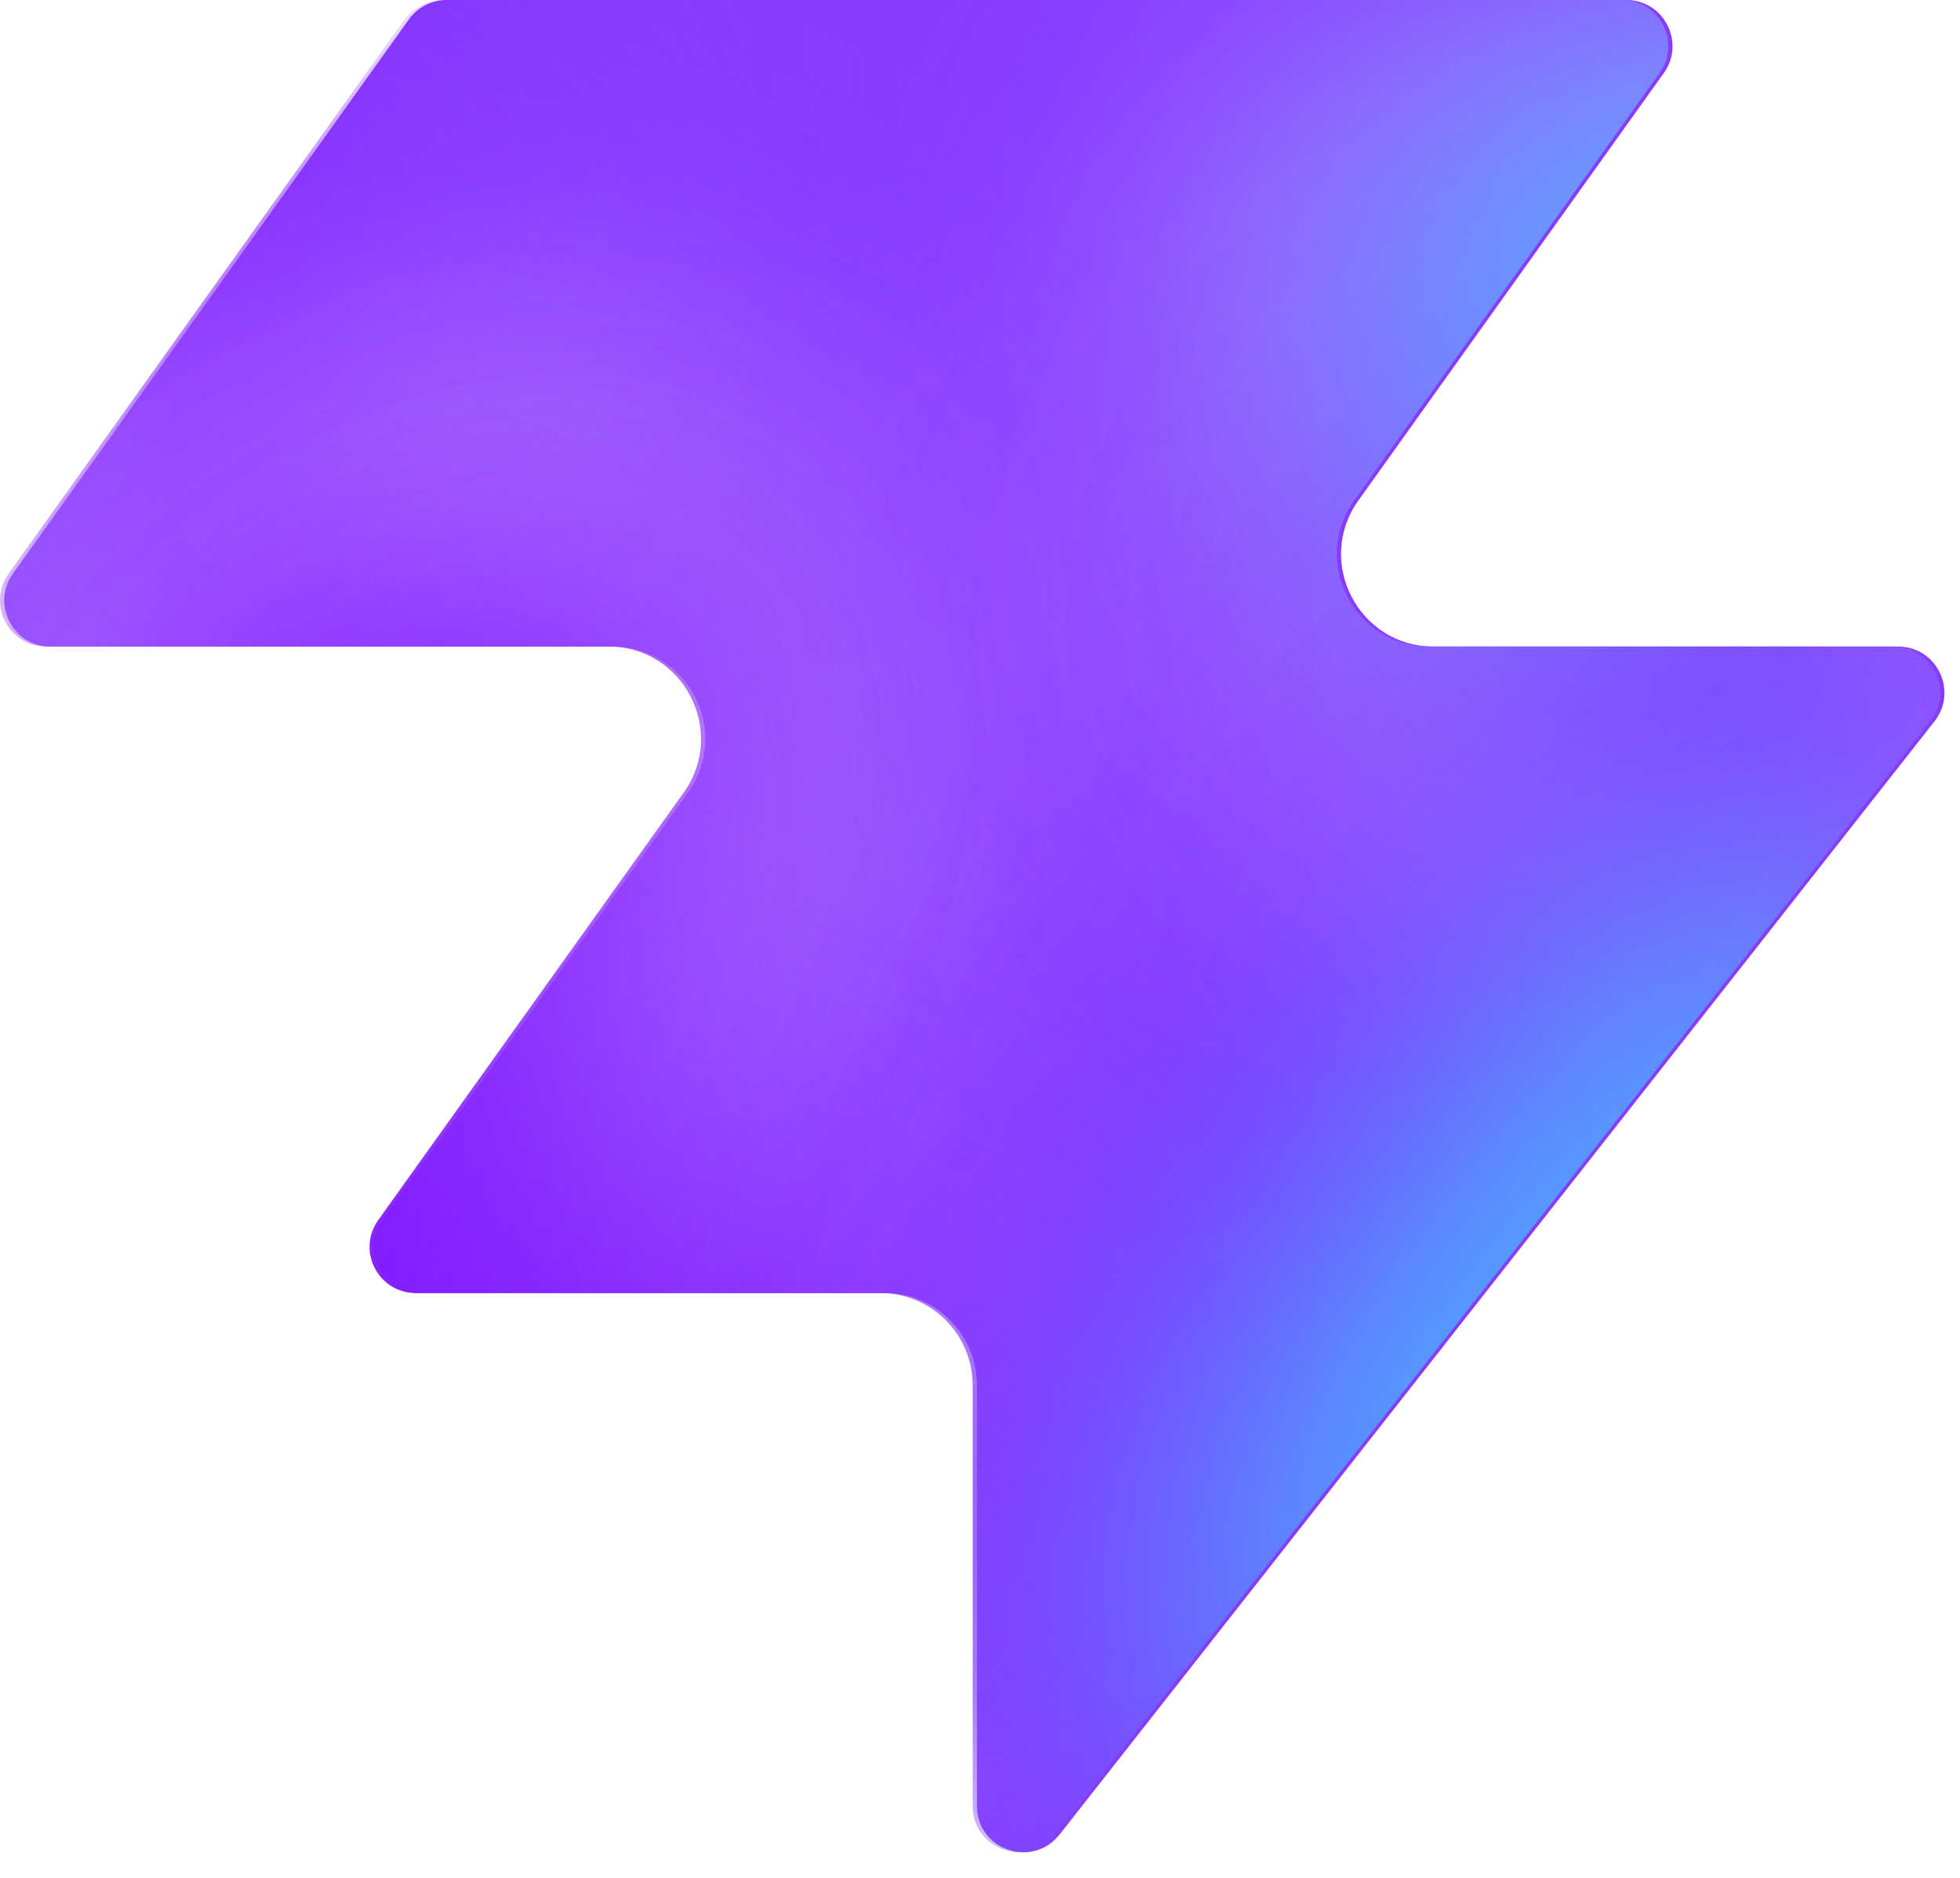
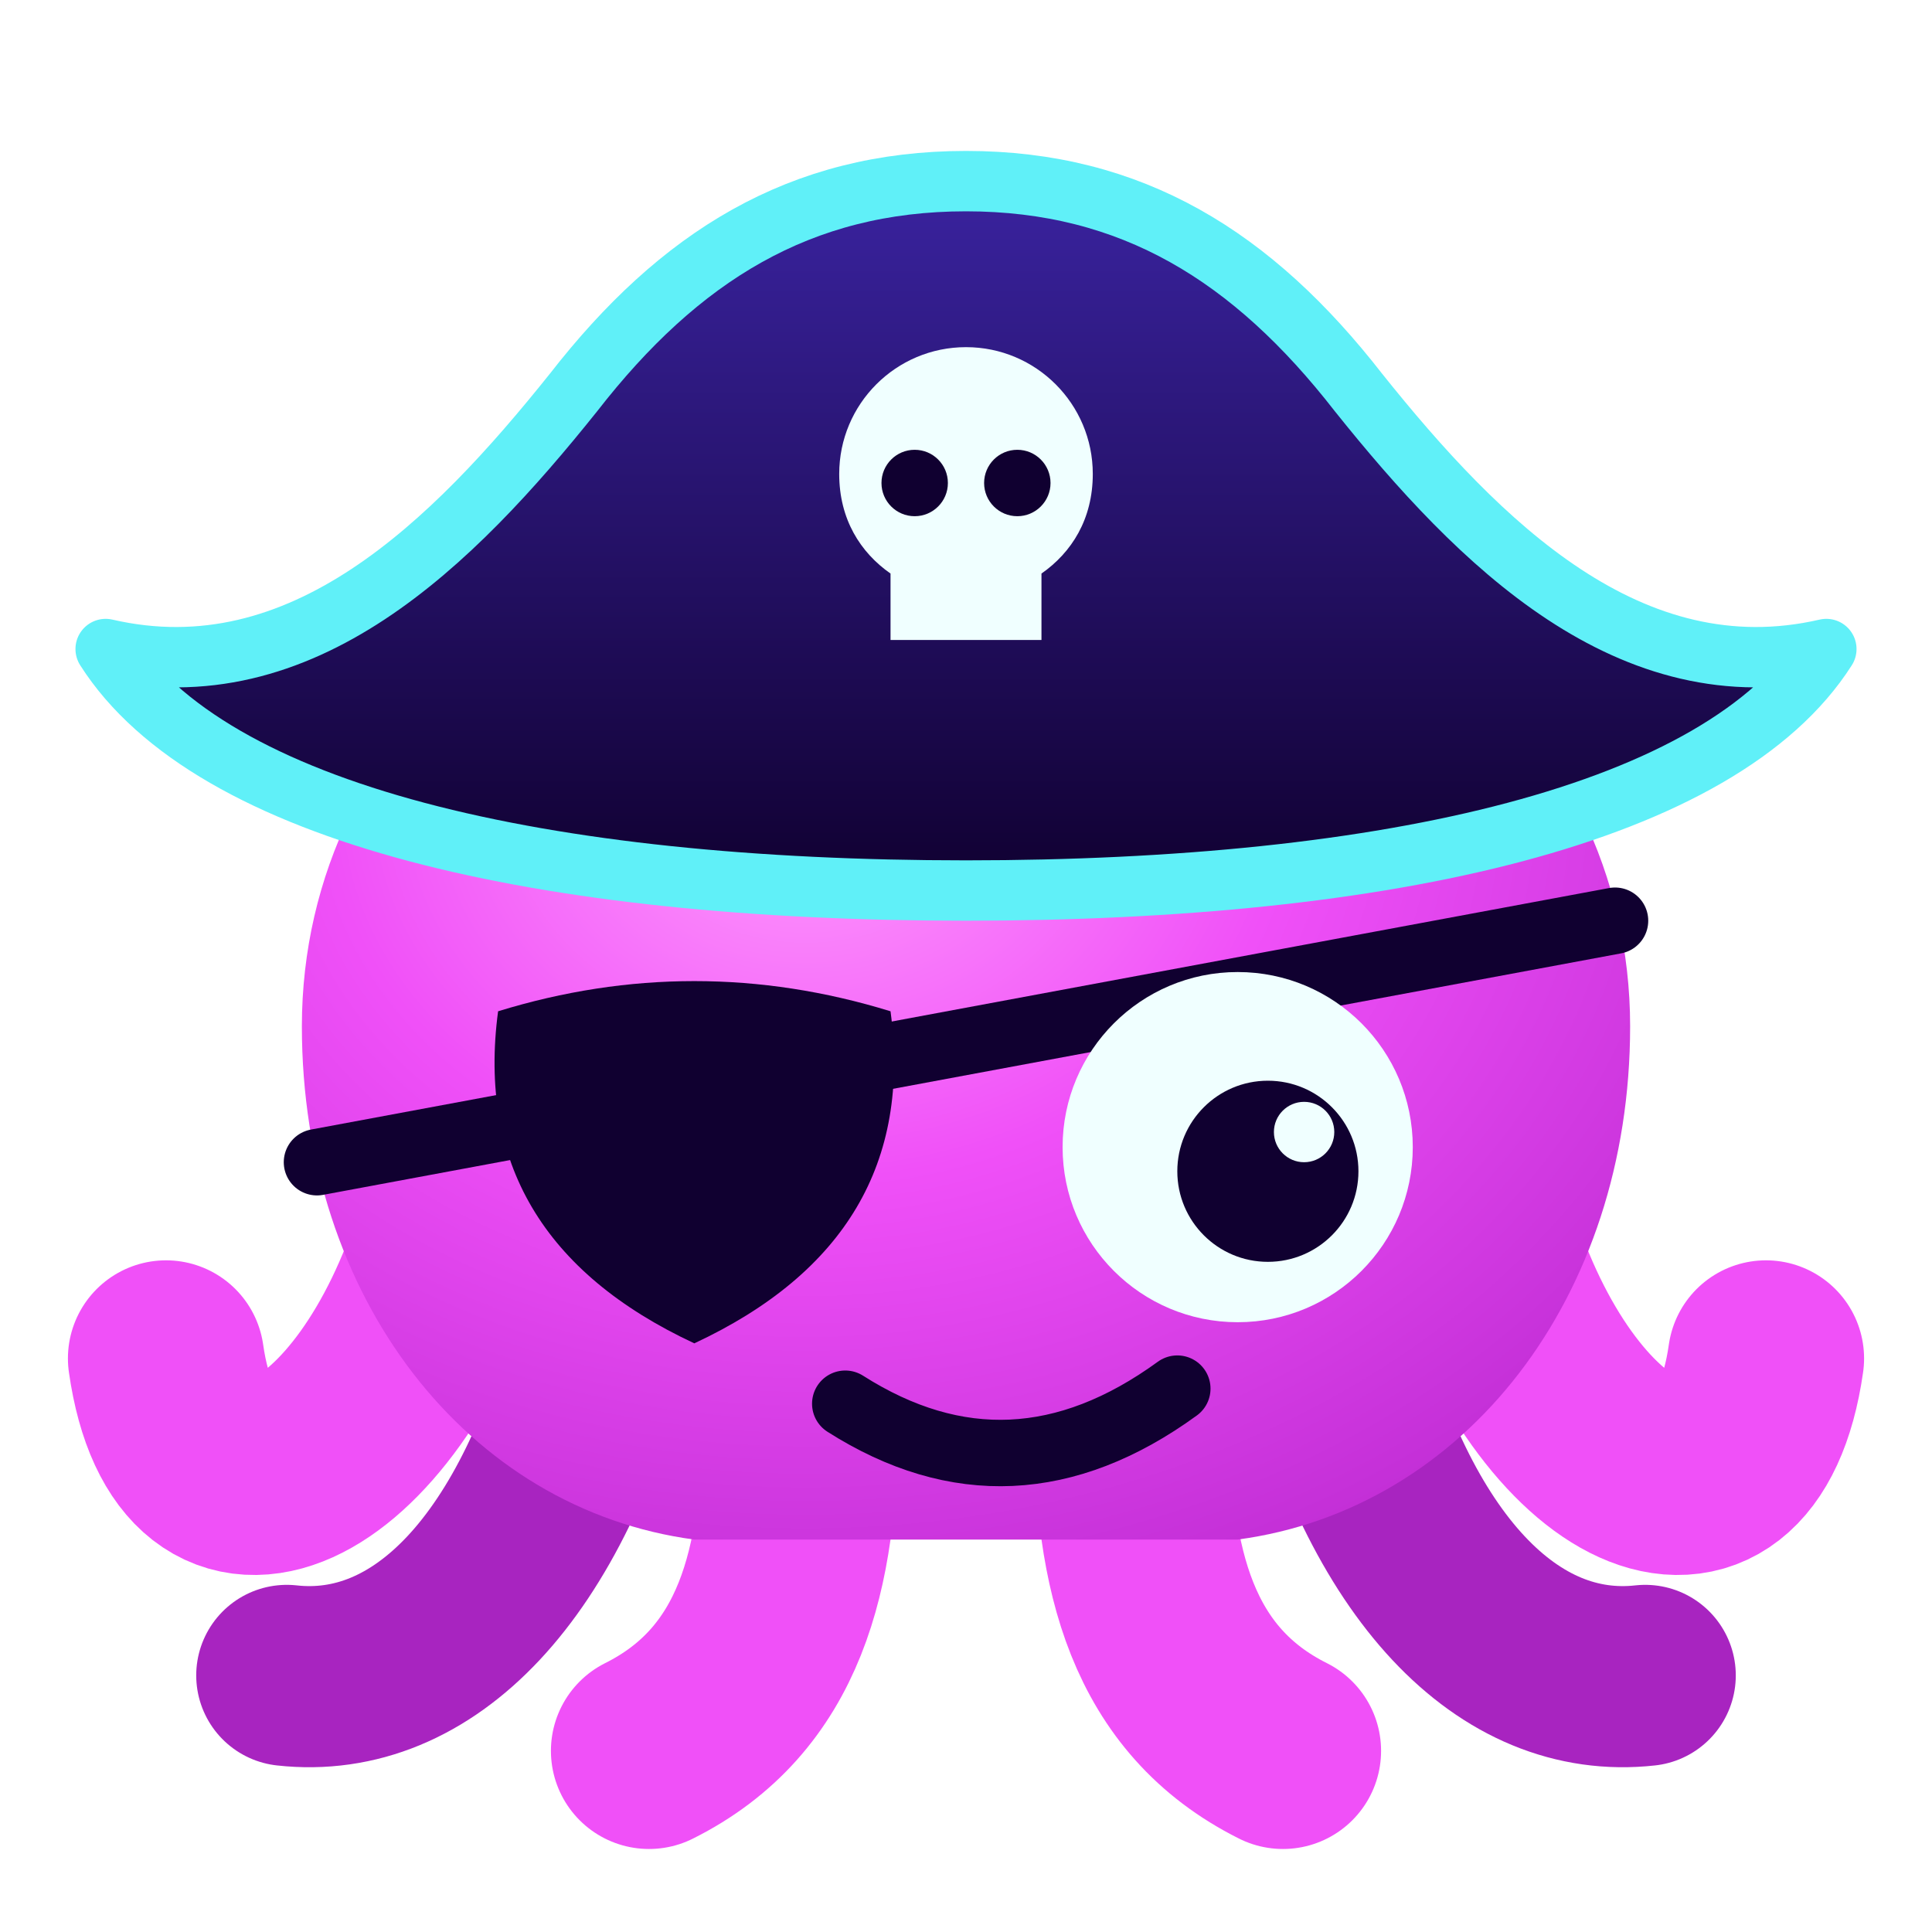
- <svg xmlns="http://www.w3.org/2000/svg" width="48" height="46" fill="none" viewBox="0 0 48 46">
-   <path fill="#863bff" d="M25.946 44.938c-.664.845-2.021.375-2.021-.698V33.937a2.26 2.26 0 0 0-2.262-2.262H10.287c-.92 0-1.456-1.04-.92-1.788l7.48-10.471c1.07-1.497 0-3.578-1.842-3.578H1.237c-.92 0-1.456-1.04-.92-1.788L10.013.474c.214-.297.556-.474.92-.474h28.894c.92 0 1.456 1.04.92 1.788l-7.48 10.471c-1.07 1.498 0 3.579 1.842 3.579h11.377c.943 0 1.473 1.088.89 1.83L25.947 44.94z" style="fill:#863bff;fill:color(display-p3 .525 .23 1);fill-opacity:1" />
-   <mask id="a" width="48" height="46" x="0" y="0" maskUnits="userSpaceOnUse" style="mask-type:alpha">
-     <path fill="#000" d="M25.842 44.938c-.664.844-2.021.375-2.021-.698V33.937a2.26 2.26 0 0 0-2.262-2.262H10.183c-.92 0-1.456-1.04-.92-1.788l7.48-10.471c1.07-1.498 0-3.579-1.842-3.579H1.133c-.92 0-1.456-1.04-.92-1.787L9.91.473c.214-.297.556-.474.92-.474h28.894c.92 0 1.456 1.04.92 1.788l-7.48 10.471c-1.07 1.498 0 3.578 1.842 3.578h11.377c.943 0 1.473 1.088.89 1.832L25.843 44.94z" style="fill:#000;fill-opacity:1" />
-   </mask>
-   <g mask="url(#a)">
-     <g filter="url(#b)">
-       <ellipse cx="5.508" cy="14.704" fill="#ede6ff" rx="5.508" ry="14.704" style="fill:#ede6ff;fill:color(display-p3 .927 .903 1);fill-opacity:1" transform="matrix(.00324 1 1 -.00324 -4.47 31.516)" />
+ <svg xmlns="http://www.w3.org/2000/svg" viewBox="0 0 64 64">
+   <defs>
+     <radialGradient id="body" cx="0.38" cy="0.3" r="0.8">
+       <stop offset="0" stop-color="#ff9cfc" />
+       <stop offset="0.45" stop-color="#f050f8" />
+       <stop offset="1" stop-color="#c22ed6" />
+     </radialGradient>
+     <linearGradient id="hat" x1="0" y1="0" x2="0" y2="1">
+       <stop offset="0" stop-color="#3a23a0" />
+       <stop offset="1" stop-color="#100030" />
+     </linearGradient>
+   </defs>
+   <g fill="none" stroke-linecap="round">
+     <g stroke="#a824c0" stroke-width="6">
+       <path d="M20 44C18 52 14 56 9.5 55.5" />
+       <path d="M44 44C46 52 50 56 54.5 55.5" />
    </g>
-     <g filter="url(#c)">
-       <ellipse cx="10.399" cy="29.851" fill="#ede6ff" rx="10.399" ry="29.851" style="fill:#ede6ff;fill:color(display-p3 .927 .903 1);fill-opacity:1" transform="matrix(.00324 1 1 -.00324 -39.328 7.883)" />
-     </g>
-     <g filter="url(#d)">
-       <ellipse cx="5.508" cy="30.487" fill="#7e14ff" rx="5.508" ry="30.487" style="fill:#7e14ff;fill:color(display-p3 .492 .077 1);fill-opacity:1" transform="rotate(89.814 -25.913 -14.639)scale(1 -1)" />
-     </g>
-     <g filter="url(#e)">
-       <ellipse cx="5.508" cy="30.599" fill="#7e14ff" rx="5.508" ry="30.599" style="fill:#7e14ff;fill:color(display-p3 .492 .077 1);fill-opacity:1" transform="rotate(89.814 -32.644 -3.334)scale(1 -1)" />
-     </g>
-     <g filter="url(#f)">
-       <ellipse cx="5.508" cy="30.599" fill="#7e14ff" rx="5.508" ry="30.599" style="fill:#7e14ff;fill:color(display-p3 .492 .077 1);fill-opacity:1" transform="matrix(.00324 1 1 -.00324 -34.34 30.47)" />
-     </g>
-     <g filter="url(#g)">
-       <ellipse cx="14.072" cy="22.078" fill="#ede6ff" rx="14.072" ry="22.078" style="fill:#ede6ff;fill:color(display-p3 .927 .903 1);fill-opacity:1" transform="rotate(93.35 24.506 48.493)scale(-1 1)" />
-     </g>
-     <g filter="url(#h)">
-       <ellipse cx="3.47" cy="21.501" fill="#7e14ff" rx="3.47" ry="21.501" style="fill:#7e14ff;fill:color(display-p3 .492 .077 1);fill-opacity:1" transform="rotate(89.009 28.708 47.59)scale(-1 1)" />
-     </g>
-     <g filter="url(#i)">
-       <ellipse cx="3.47" cy="21.501" fill="#7e14ff" rx="3.47" ry="21.501" style="fill:#7e14ff;fill:color(display-p3 .492 .077 1);fill-opacity:1" transform="rotate(89.009 28.708 47.59)scale(-1 1)" />
-     </g>
-     <g filter="url(#j)">
-       <ellipse cx=".387" cy="8.972" fill="#7e14ff" rx="4.407" ry="29.108" style="fill:#7e14ff;fill:color(display-p3 .492 .077 1);fill-opacity:1" transform="rotate(39.51 .387 8.972)" />
-     </g>
-     <g filter="url(#k)">
-       <ellipse cx="47.523" cy="-6.092" fill="#7e14ff" rx="4.407" ry="29.108" style="fill:#7e14ff;fill:color(display-p3 .492 .077 1);fill-opacity:1" transform="rotate(37.892 47.523 -6.092)" />
-     </g>
-     <g filter="url(#l)">
-       <ellipse cx="41.412" cy="6.333" fill="#47bfff" rx="5.971" ry="9.665" style="fill:#47bfff;fill:color(display-p3 .28 .748 1);fill-opacity:1" transform="rotate(37.892 41.412 6.333)" />
-     </g>
-     <g filter="url(#m)">
-       <ellipse cx="-1.879" cy="38.332" fill="#7e14ff" rx="4.407" ry="29.108" style="fill:#7e14ff;fill:color(display-p3 .492 .077 1);fill-opacity:1" transform="rotate(37.892 -1.88 38.332)" />
-     </g>
-     <g filter="url(#n)">
-       <ellipse cx="-1.879" cy="38.332" fill="#7e14ff" rx="4.407" ry="29.108" style="fill:#7e14ff;fill:color(display-p3 .492 .077 1);fill-opacity:1" transform="rotate(37.892 -1.88 38.332)" />
-     </g>
-     <g filter="url(#o)">
-       <ellipse cx="35.651" cy="29.907" fill="#7e14ff" rx="4.407" ry="29.108" style="fill:#7e14ff;fill:color(display-p3 .492 .077 1);fill-opacity:1" transform="rotate(37.892 35.651 29.907)" />
-     </g>
-     <g filter="url(#p)">
-       <ellipse cx="38.418" cy="32.4" fill="#47bfff" rx="5.971" ry="15.297" style="fill:#47bfff;fill:color(display-p3 .28 .748 1);fill-opacity:1" transform="rotate(37.892 38.418 32.4)" />
+     <g stroke="#f050f8" stroke-width="6.5">
+       <path d="M15 41C12.5 49 6.5 52 5.5 45" />
+       <path d="M26.5 47C26.5 52 25.5 56 21.5 58" />
+       <path d="M37.5 47C37.5 52 38.5 56 42.5 58" />
+       <path d="M49 41C51.5 49 57.5 52 58.5 45" />
    </g>
  </g>
-   <defs>
-     <filter id="b" width="60.045" height="41.654" x="-19.77" y="16.149" color-interpolation-filters="sRGB" filterUnits="userSpaceOnUse">
-       <feFlood flood-opacity="0" result="BackgroundImageFix" />
-       <feBlend in="SourceGraphic" in2="BackgroundImageFix" result="shape" />
-       <feGaussianBlur result="effect1_foregroundBlur_2002_17158" stdDeviation="7.659" />
-     </filter>
-     <filter id="c" width="90.34" height="51.437" x="-54.613" y="-7.533" color-interpolation-filters="sRGB" filterUnits="userSpaceOnUse">
-       <feFlood flood-opacity="0" result="BackgroundImageFix" />
-       <feBlend in="SourceGraphic" in2="BackgroundImageFix" result="shape" />
-       <feGaussianBlur result="effect1_foregroundBlur_2002_17158" stdDeviation="7.659" />
-     </filter>
-     <filter id="d" width="79.355" height="29.4" x="-49.64" y="2.03" color-interpolation-filters="sRGB" filterUnits="userSpaceOnUse">
-       <feFlood flood-opacity="0" result="BackgroundImageFix" />
-       <feBlend in="SourceGraphic" in2="BackgroundImageFix" result="shape" />
-       <feGaussianBlur result="effect1_foregroundBlur_2002_17158" stdDeviation="4.596" />
-     </filter>
-     <filter id="e" width="79.579" height="29.4" x="-45.045" y="20.029" color-interpolation-filters="sRGB" filterUnits="userSpaceOnUse">
-       <feFlood flood-opacity="0" result="BackgroundImageFix" />
-       <feBlend in="SourceGraphic" in2="BackgroundImageFix" result="shape" />
-       <feGaussianBlur result="effect1_foregroundBlur_2002_17158" stdDeviation="4.596" />
-     </filter>
-     <filter id="f" width="79.579" height="29.4" x="-43.513" y="21.178" color-interpolation-filters="sRGB" filterUnits="userSpaceOnUse">
-       <feFlood flood-opacity="0" result="BackgroundImageFix" />
-       <feBlend in="SourceGraphic" in2="BackgroundImageFix" result="shape" />
-       <feGaussianBlur result="effect1_foregroundBlur_2002_17158" stdDeviation="4.596" />
-     </filter>
-     <filter id="g" width="74.749" height="58.852" x="15.756" y="-17.901" color-interpolation-filters="sRGB" filterUnits="userSpaceOnUse">
-       <feFlood flood-opacity="0" result="BackgroundImageFix" />
-       <feBlend in="SourceGraphic" in2="BackgroundImageFix" result="shape" />
-       <feGaussianBlur result="effect1_foregroundBlur_2002_17158" stdDeviation="7.659" />
-     </filter>
-     <filter id="h" width="61.377" height="25.362" x="23.548" y="2.284" color-interpolation-filters="sRGB" filterUnits="userSpaceOnUse">
-       <feFlood flood-opacity="0" result="BackgroundImageFix" />
-       <feBlend in="SourceGraphic" in2="BackgroundImageFix" result="shape" />
-       <feGaussianBlur result="effect1_foregroundBlur_2002_17158" stdDeviation="4.596" />
-     </filter>
-     <filter id="i" width="61.377" height="25.362" x="23.548" y="2.284" color-interpolation-filters="sRGB" filterUnits="userSpaceOnUse">
-       <feFlood flood-opacity="0" result="BackgroundImageFix" />
-       <feBlend in="SourceGraphic" in2="BackgroundImageFix" result="shape" />
-       <feGaussianBlur result="effect1_foregroundBlur_2002_17158" stdDeviation="4.596" />
-     </filter>
-     <filter id="j" width="56.045" height="63.649" x="-27.636" y="-22.853" color-interpolation-filters="sRGB" filterUnits="userSpaceOnUse">
-       <feFlood flood-opacity="0" result="BackgroundImageFix" />
-       <feBlend in="SourceGraphic" in2="BackgroundImageFix" result="shape" />
-       <feGaussianBlur result="effect1_foregroundBlur_2002_17158" stdDeviation="4.596" />
-     </filter>
-     <filter id="k" width="54.814" height="64.646" x="20.116" y="-38.415" color-interpolation-filters="sRGB" filterUnits="userSpaceOnUse">
-       <feFlood flood-opacity="0" result="BackgroundImageFix" />
-       <feBlend in="SourceGraphic" in2="BackgroundImageFix" result="shape" />
-       <feGaussianBlur result="effect1_foregroundBlur_2002_17158" stdDeviation="4.596" />
-     </filter>
-     <filter id="l" width="33.541" height="35.313" x="24.641" y="-11.323" color-interpolation-filters="sRGB" filterUnits="userSpaceOnUse">
-       <feFlood flood-opacity="0" result="BackgroundImageFix" />
-       <feBlend in="SourceGraphic" in2="BackgroundImageFix" result="shape" />
-       <feGaussianBlur result="effect1_foregroundBlur_2002_17158" stdDeviation="4.596" />
-     </filter>
-     <filter id="m" width="54.814" height="64.646" x="-29.286" y="6.009" color-interpolation-filters="sRGB" filterUnits="userSpaceOnUse">
-       <feFlood flood-opacity="0" result="BackgroundImageFix" />
-       <feBlend in="SourceGraphic" in2="BackgroundImageFix" result="shape" />
-       <feGaussianBlur result="effect1_foregroundBlur_2002_17158" stdDeviation="4.596" />
-     </filter>
-     <filter id="n" width="54.814" height="64.646" x="-29.286" y="6.009" color-interpolation-filters="sRGB" filterUnits="userSpaceOnUse">
-       <feFlood flood-opacity="0" result="BackgroundImageFix" />
-       <feBlend in="SourceGraphic" in2="BackgroundImageFix" result="shape" />
-       <feGaussianBlur result="effect1_foregroundBlur_2002_17158" stdDeviation="4.596" />
-     </filter>
-     <filter id="o" width="54.814" height="64.646" x="8.244" y="-2.416" color-interpolation-filters="sRGB" filterUnits="userSpaceOnUse">
-       <feFlood flood-opacity="0" result="BackgroundImageFix" />
-       <feBlend in="SourceGraphic" in2="BackgroundImageFix" result="shape" />
-       <feGaussianBlur result="effect1_foregroundBlur_2002_17158" stdDeviation="4.596" />
-     </filter>
-     <filter id="p" width="39.409" height="43.623" x="18.713" y="10.588" color-interpolation-filters="sRGB" filterUnits="userSpaceOnUse">
-       <feFlood flood-opacity="0" result="BackgroundImageFix" />
-       <feBlend in="SourceGraphic" in2="BackgroundImageFix" result="shape" />
-       <feGaussianBlur result="effect1_foregroundBlur_2002_17158" stdDeviation="4.596" />
-     </filter>
-   </defs>
+   <path fill="url(#body)" d="M32 16c13 0 22 8 22 18c0 9-5.5 16-13 17H23c-7.5-1-13-8-13-17c0-10 9-18 22-18z" />
+   <path fill="none" stroke="#100030" stroke-linecap="round" stroke-width="2.2" d="M10.5 38.5L53.5 30.5" />
+   <path fill="#100030" d="M16.5 33.5q6.5-2 13 0q1 7.5-6.5 11q-7.5-3.5-6.5-11z" />
+   <circle cx="41" cy="38" r="5.8" fill="#f0ffff" />
+   <circle cx="42" cy="38.8" r="3" fill="#100030" />
+   <circle cx="43.2" cy="37.5" r="1" fill="#f0ffff" />
+   <path fill="none" stroke="#100030" stroke-linecap="round" stroke-width="2.2" d="M28 46.5q5.5 3.5 11-0.5" />
+   <path fill="url(#hat)" stroke="#60f0f8" stroke-linejoin="round" stroke-width="2" d="M3.5 21.5C10 23 15 18 19 13C22.5 8.5 26.5 6 32 6C37.5 6 41.5 8.5 45 13C49 18 54 23 60.5 21.5C57 27 46 29.5 32 29.5C18 29.5 7 27 3.5 21.5Z" />
+   <path fill="#f0ffff" d="M32 11.5a4.2 4.2 0 0 1 4.2 4.2c0 1.5-.7 2.6-1.7 3.3v2.2h-5v-2.2c-1-.7-1.7-1.8-1.7-3.3A4.2 4.2 0 0 1 32 11.5z" />
+   <circle cx="30.3" cy="16" r="1.1" fill="#100030" />
+   <circle cx="33.7" cy="16" r="1.1" fill="#100030" />
</svg>
